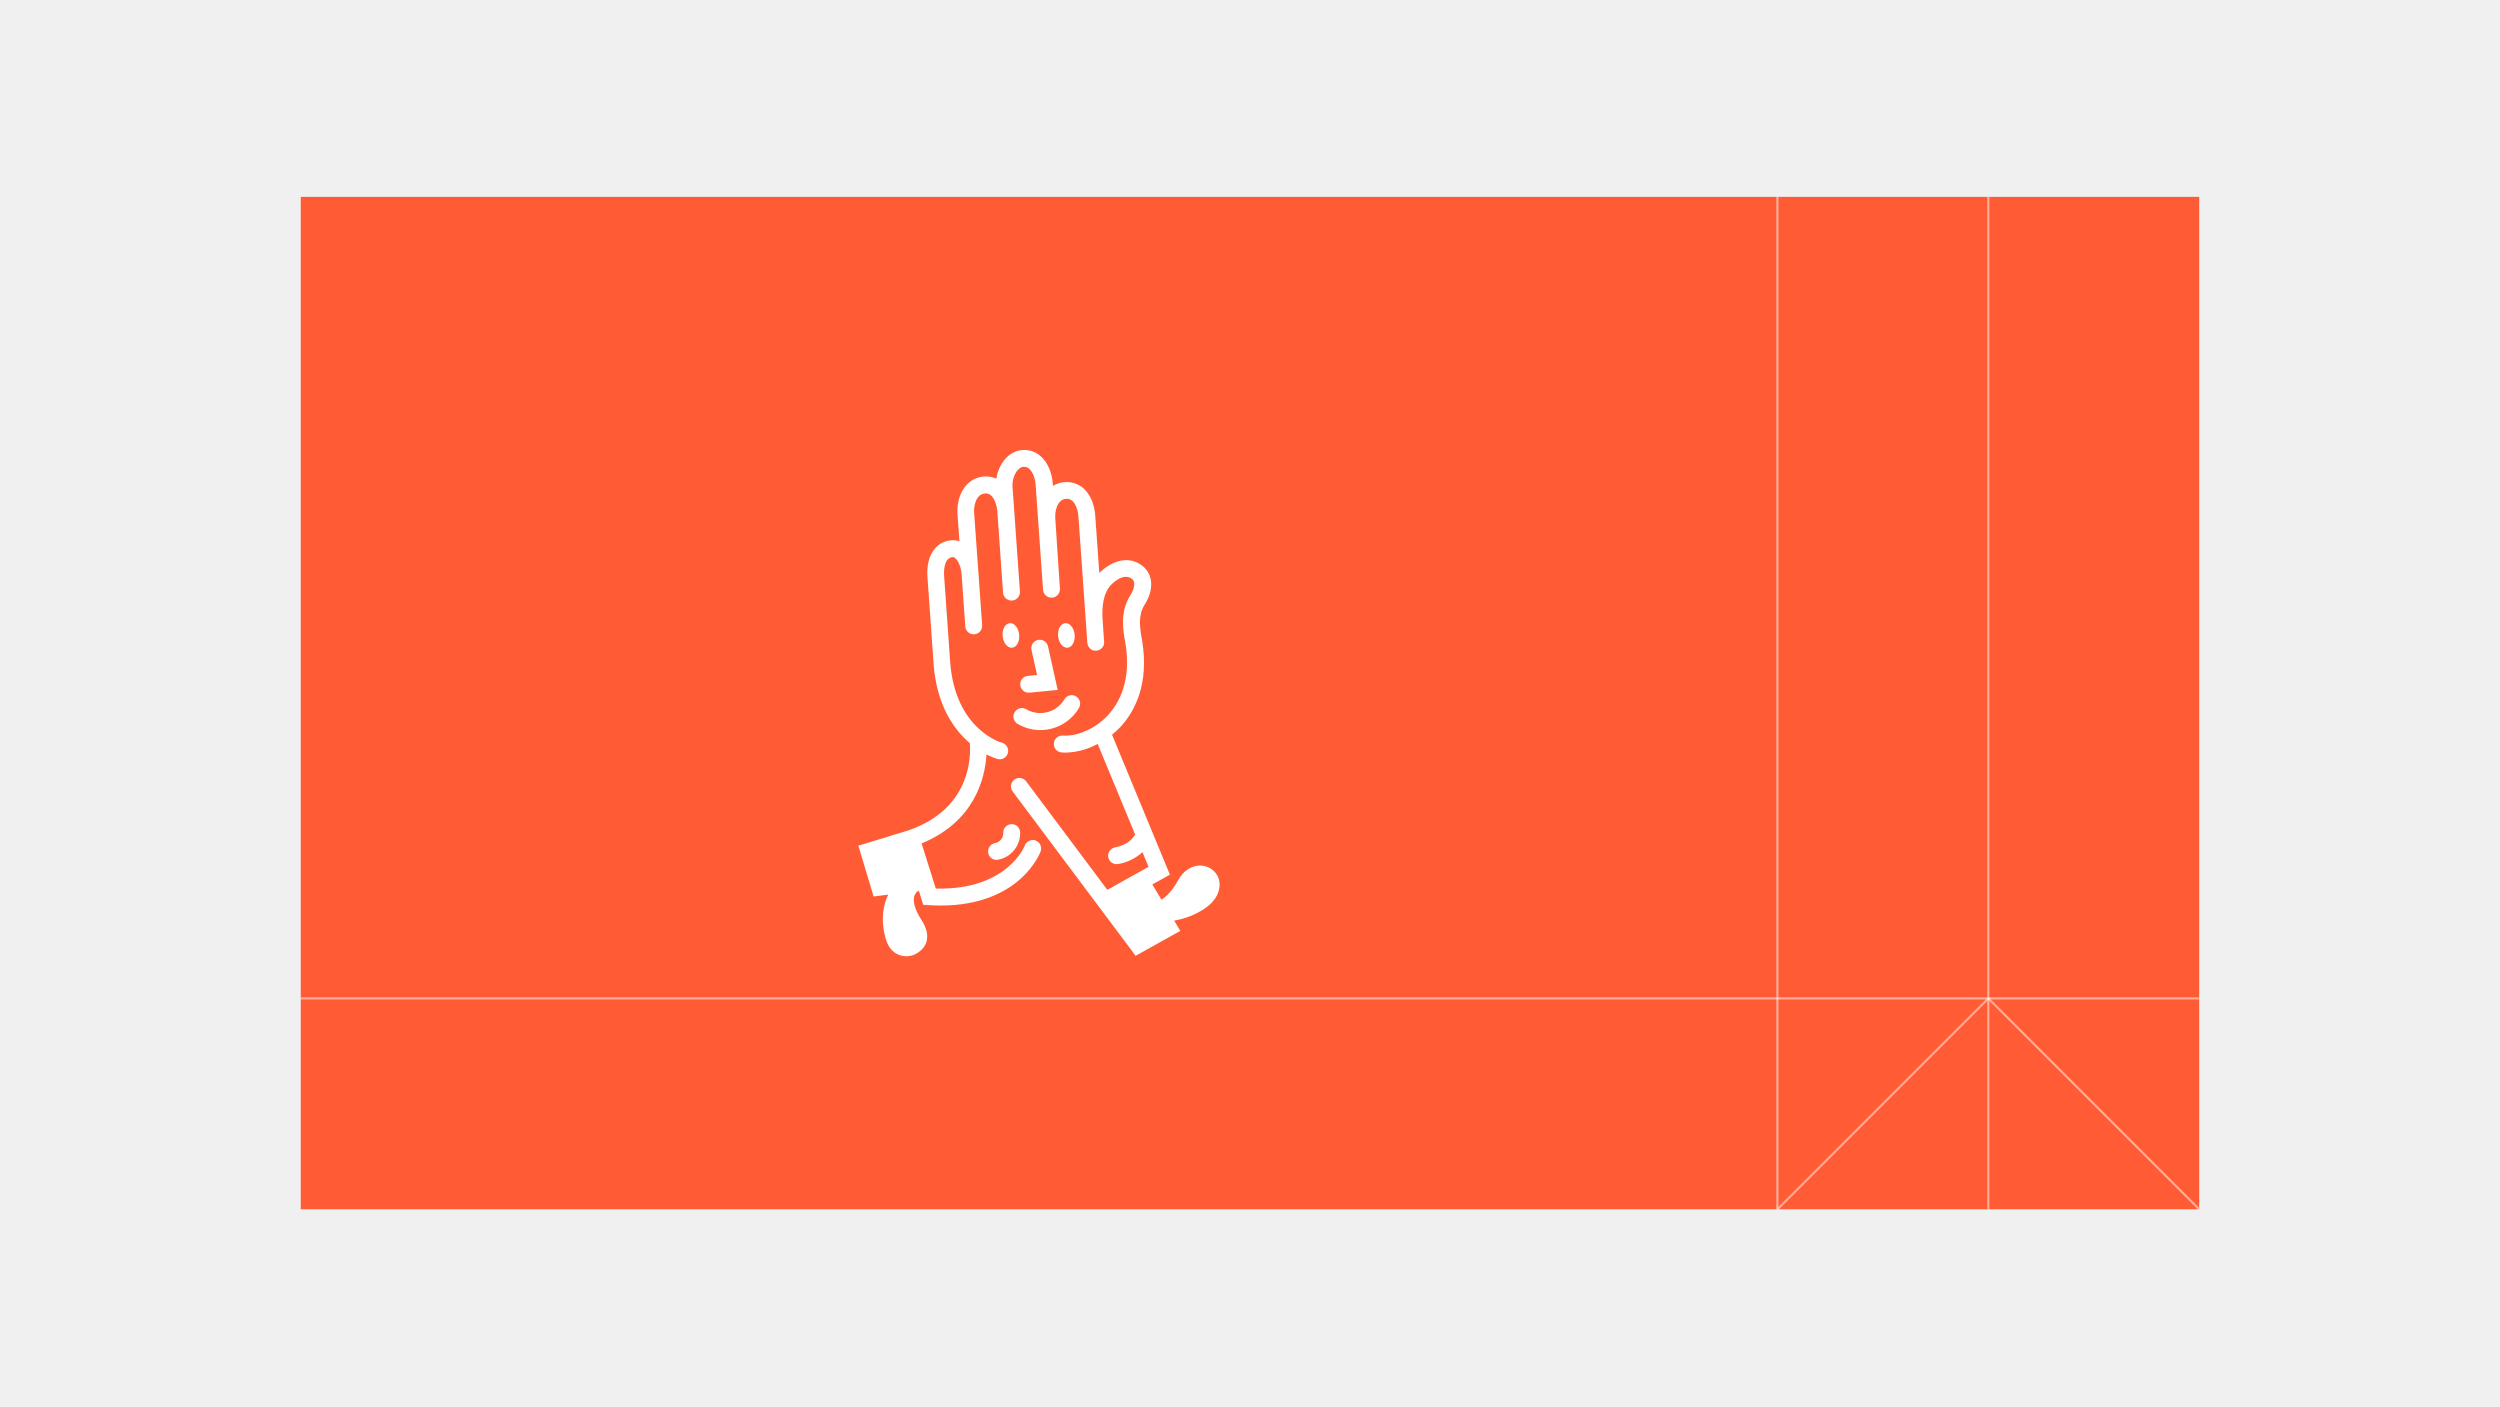
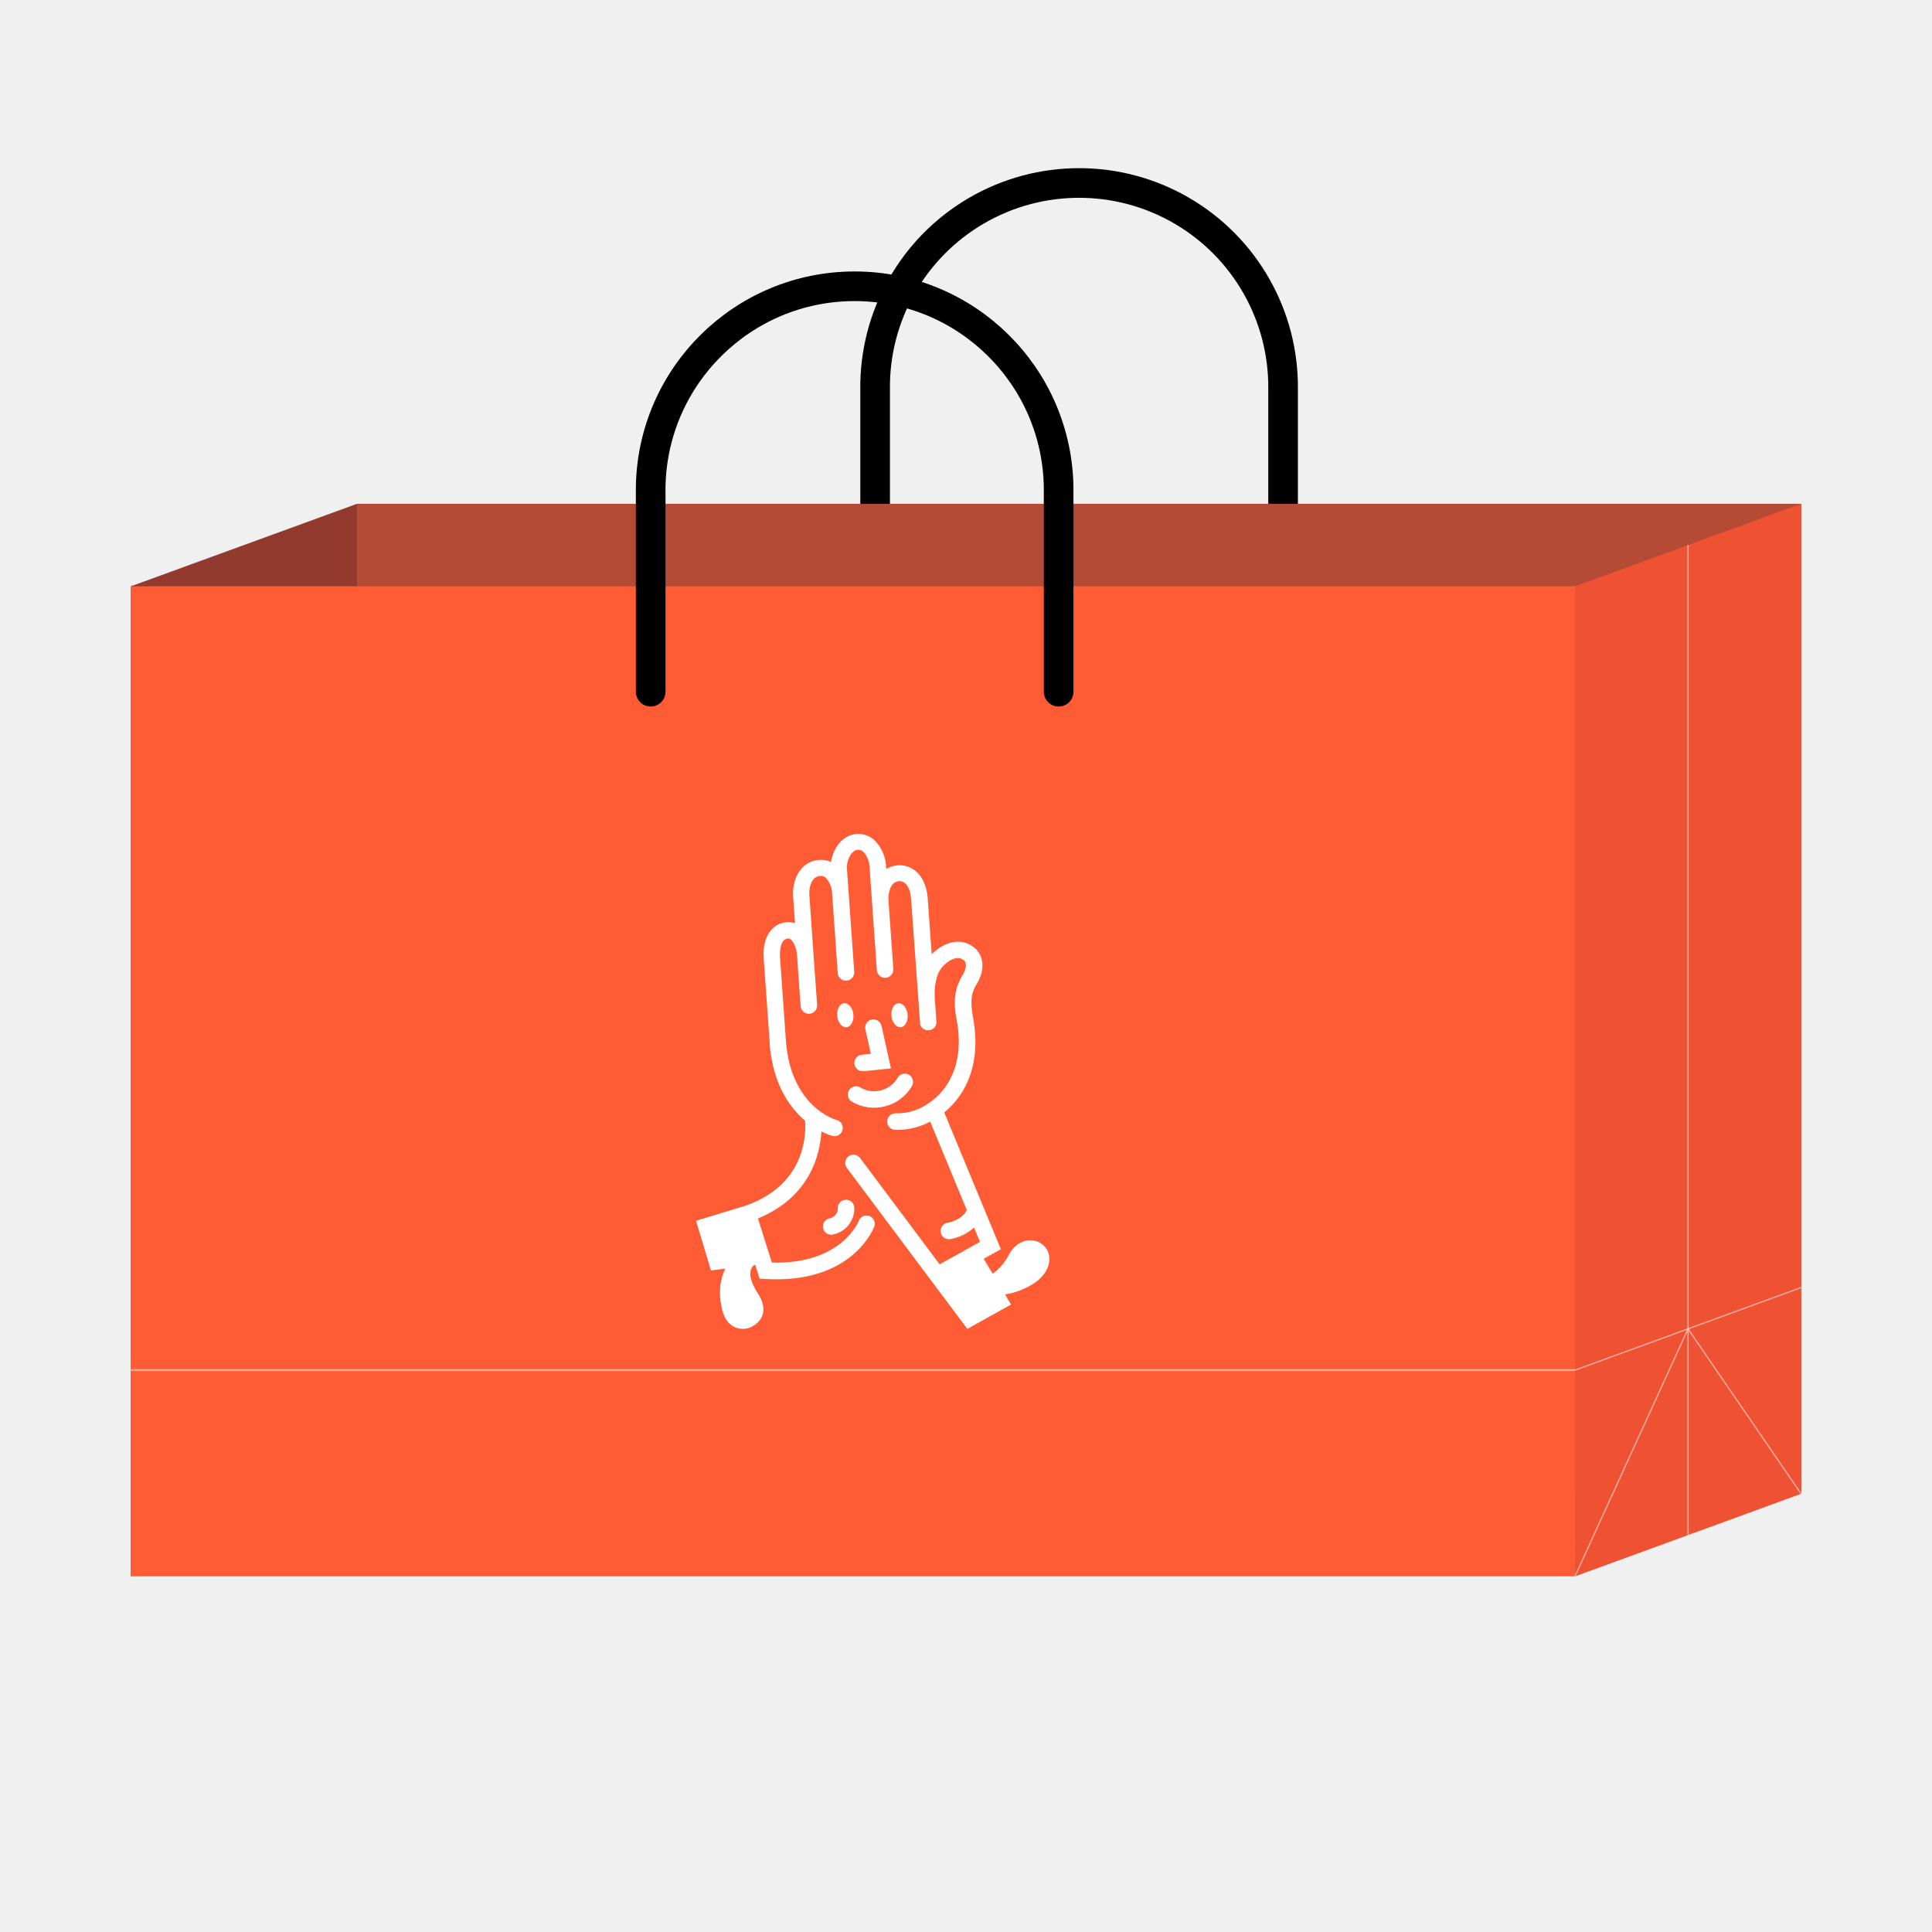
- <svg xmlns="http://www.w3.org/2000/svg" viewBox="0 0 1152 648">
+ <svg xmlns="http://www.w3.org/2000/svg" viewBox="0 0 648 648">
  <defs>
-     <style>.cls-1{fill:#ff5c35;}.cls-2,.cls-3{fill:#fff;}.cls-2{opacity:0.5;}</style>
+     <style>.cls-1,.cls-4,.cls-6,.cls-8{fill:none;stroke-miterlimit:10;}.cls-1{stroke:#000;stroke-linecap:round;stroke-width:9.94px;}.cls-2{fill:#b54a35;}.cls-3{fill:#933a2e;}.cls-4,.cls-6,.cls-8{stroke:#fff;opacity:0.5;}.cls-4{stroke-width:0.71px;}.cls-5{fill:#ff5c35;}.cls-6{stroke-width:0.62px;}.cls-7{fill:#ef5233;}.cls-8{stroke-width:0.44px;}.cls-9{fill:#fff;}</style>
  </defs>
  <g id="Graphic">
-     <rect class="cls-1" x="138.59" y="90.72" width="874.81" height="466.52" />
-     <rect class="cls-2" x="915.73" y="90.72" width="1" height="466.52" />
-     <rect class="cls-2" x="818.53" y="90.72" width="1" height="466.56" />
-     <rect class="cls-2" x="138.59" y="459.56" width="874.67" height="1" />
-     <polygon class="cls-2" points="819.38 557.63 818.68 556.93 916.23 459.38 1013.76 556.89 1013.05 557.6 916.23 460.79 819.38 557.63" />
-     <path class="cls-3" d="M462.3,383.72a4.66,4.66,0,0,1-3.78,4.79,3.89,3.89,0,0,0,.7,7.72,3.49,3.49,0,0,0,.71-.07,12.46,12.46,0,0,0,10.15-12.57,3.89,3.89,0,1,0-7.78.13Z" />
-     <path class="cls-3" d="M464.84,287.24c-2.06.56-3.28,3.5-2.73,6.58s2.66,5.12,4.71,4.57,3.28-3.5,2.73-6.58S466.89,286.69,464.84,287.24Z" />
-     <path class="cls-3" d="M492.38,298.39c2.05-.56,3.27-3.5,2.73-6.58s-2.66-5.12-4.72-4.57-3.27,3.5-2.72,6.58S490.33,298.94,492.38,298.39Z" />
-     <path class="cls-3" d="M470.13,315.68a3.89,3.89,0,0,0,3.87,3.51,2.42,2.42,0,0,0,.38,0l13-1.28-4.46-20.07a3.89,3.89,0,1,0-7.6,1.69l2.56,11.5-4.24.42A3.89,3.89,0,0,0,470.13,315.68Z" />
-     <path class="cls-3" d="M467.53,328.23a3.9,3.9,0,0,0,1.38,5.33,20.59,20.59,0,0,0,10.45,2.86,21.08,21.08,0,0,0,5.21-.66,20.55,20.55,0,0,0,12.62-9.53,3.89,3.89,0,0,0-6.71-4,12.86,12.86,0,0,1-17.62,4.57A3.9,3.9,0,0,0,467.53,328.23Z" />
-     <path class="cls-3" d="M560.94,403.43c-3.61-6.26-13.21-6.59-18,2.08-2.58,4.73-5.28,7.49-7.74,9.09l-4.2-7.05,8.09-4.51-26.67-64.5a37.42,37.42,0,0,0,4-3.7c6.35-6.94,13.22-19.46,9.86-39.73-1.15-6.14-1.87-11.61,1.13-16.4,5.42-8.66,2.79-15.15-1.11-18.08-7.1-5.35-15.2-1.23-19.74,3.43l-1.87-26.45c-.37-5.33-2.38-9.93-5.49-12.64a11.63,11.63,0,0,0-8.65-2.79,11.41,11.41,0,0,0-5.36,1.72l-.07-1.07c-.37-5.25-2.51-10-5.73-12.75a11.27,11.27,0,0,0-8.49-2.68c-6.48.59-10.79,6.7-11.79,13.19a11.39,11.39,0,0,0-5.89-1c-8.59.82-12.52,9.31-12,17.28l.89,12.54A9.48,9.48,0,0,0,438,249c-7.12.8-11.29,7.41-10.63,16.83l2.8,39.61h0l.05.79c0,.08,0,.15,0,.23,1.59,18.92,9.45,29.86,16.7,36,.46,5.84.47,28.42-25.06,38.93l-3.24,1.23-23.08,7.08,7,23.39,6.74-.83c-2.07,4.29-3.78,11.12-1.11,20.44,2.32,8.1,9.41,9,13.39,7.08,5.25-2.58,8.07-8.07,3.15-15.7-5.72-8.89-3.34-12.33-1.75-13.5l.47-.06,2,6.42,2.67.16c1.85.12,3.63.17,5.35.17,36.28,0,45.62-23.74,46-24.8a3.89,3.89,0,1,0-7.28-2.73c-.08.21-8.11,20.57-40.95,19.71l-6.56-20.8h0c24.48-10.08,29.25-30,29.91-41a28.3,28.3,0,0,0,5.3,2.15,4,4,0,0,0,.84.09,3.9,3.9,0,0,0,.83-7.7c-.21,0-21.5-6.1-23.71-37.29l-2.79-39.62c-.06-.82-.45-8.07,3.72-8.54a1.75,1.75,0,0,1,1.44.49c1.49,1.24,2.69,4.32,2.91,7.48l.1,1.42,1.59,22.54a3.89,3.89,0,0,0,7.77-.54l-1.4-19.8h0l-.19-2.75-.1-1.41h0l-2-27.78c-.24-3.4.87-8.59,4.93-9a3.53,3.53,0,0,1,2.76.84c1.58,1.35,2.75,4.24,3,7.39,0,0,0,0,0,0l2.64,37.49a3.9,3.9,0,0,0,3.88,3.62h.28a3.89,3.89,0,0,0,3.61-4.15l-3.42-48.46c-.29-4.2,2.19-8.73,4.92-9a3.51,3.51,0,0,1,2.74.86c1.6,1.37,2.78,4.26,3,7.37l3.42,48.45a3.89,3.89,0,0,0,7.77-.54L486.28,239s0-.09,0-.13c-.24-3.32.87-8.68,4.84-9a3.83,3.83,0,0,1,3,.92c1.52,1.32,2.6,4.11,2.83,7.3l4.1,58.18c0,.14.05.27.07.4s0,.2.05.3a3.89,3.89,0,0,0,.16.44c0,.09.06.18.1.27a2.67,2.67,0,0,0,.22.36,3.87,3.87,0,0,0,1.11,1.17l.1.07a3.68,3.68,0,0,0,.44.23l.21.1a3.38,3.38,0,0,0,.42.13l.31.08c.12,0,.24,0,.37,0s.21,0,.32,0h.28c.12,0,.23-.05.35-.06l.37-.07a2.32,2.32,0,0,0,.37-.13,2.13,2.13,0,0,0,.35-.14c.11-.05.22-.13.33-.19l.31-.2a3.45,3.45,0,0,0,.28-.26,3.07,3.07,0,0,0,.26-.25,3.5,3.5,0,0,0,.24-.3l.21-.3.17-.34c.05-.11.11-.22.15-.33s.07-.26.1-.39.06-.23.08-.35,0-.28,0-.42,0-.21,0-.32c-.07-1.59-.34-5.11-.53-7.68l-.17-2.29c-.48-6.76.58-12.05,3.06-15.33,1.18-1.56,6.43-6.77,10.45-3.75,1.71,1.29,1.41,4.18-.81,7.73-4.85,7.76-3.24,16.31-2.19,21.89,2.83,17.09-2.76,27.45-7.95,33.12a31.39,31.39,0,0,1-4.8,4.24,3.75,3.75,0,0,0-.79.56c-5.36,3.59-11.11,5-15.27,4.71a3.89,3.89,0,1,0-.58,7.76c.6.05,1.19.07,1.8.07a32.21,32.21,0,0,0,14.81-4l17.24,41.69c-.71,1.47-3,4.76-9.26,6a3.89,3.89,0,0,0,.76,7.71,4.11,4.11,0,0,0,.78-.07,22,22,0,0,0,11.12-5.46l2.8,6.77-2.24,1.25h0l-16.75,9.35-37.41-50a3.89,3.89,0,1,0-6.23,4.66l41.49,55.43h0l15.19,20.3,20.58-11.48-2.82-4.74a35.58,35.58,0,0,0,13.8-5.38C562.8,413.66,562.88,406.79,560.94,403.43Z" />
+     <path class="cls-1" d="M293.52,199V130.62a68.42,68.42,0,1,1,136.83,0V199" />
+     <rect class="cls-2" x="119.76" y="168.97" width="484.35" height="332.05" />
+     <polygon class="cls-3" points="43.89 528.7 119.76 501.02 119.76 168.97 43.89 196.65 43.89 528.7" />
+     <line class="cls-4" x1="528.24" y1="196.65" x2="528.24" y2="528.73" />
+     <rect class="cls-5" x="43.89" y="196.65" width="484.35" height="332.05" />
+     <line class="cls-6" x1="528.24" y1="459.53" x2="43.89" y2="459.53" />
+     <polygon class="cls-7" points="604.11 501.02 528.24 528.73 528.24 196.68 604.11 168.97 604.11 501.02" />
+     <line class="cls-8" x1="566.17" y1="182.82" x2="566.17" y2="514.87" />
+     <line class="cls-8" x1="604.11" y1="431.85" x2="528.24" y2="459.56" />
+     <polyline class="cls-8" points="528.24 528.73 566.17 445.72 604.11 501.04" />
+     <path class="cls-9" d="M281,405.21a3.31,3.31,0,0,1-2.69,3.41,2.77,2.77,0,0,0,.5,5.5,2.92,2.92,0,0,0,.5-.05,8.87,8.87,0,0,0,7.23-8.95,2.77,2.77,0,0,0-5.54.09Z" />
+     <path class="cls-9" d="M282.81,336.54c-1.46.4-2.33,2.49-1.94,4.68s1.89,3.65,3.35,3.25,2.33-2.49,1.94-4.68S284.27,336.15,282.81,336.54Z" />
+     <path class="cls-9" d="M302.41,344.47c1.46-.39,2.33-2.49,1.94-4.68s-1.89-3.64-3.35-3.25-2.33,2.49-1.94,4.68S301,344.87,302.41,344.47Z" />
+     <path class="cls-9" d="M286.57,356.78a2.78,2.78,0,0,0,2.76,2.5h.27l9.24-.91-3.18-14.29a2.77,2.77,0,0,0-5.41,1.2l1.82,8.18-3,.3A2.78,2.78,0,0,0,286.57,356.78Z" />
+     <path class="cls-9" d="M284.73,365.72a2.76,2.76,0,0,0,1,3.79,14.71,14.71,0,0,0,20.13-5.22,2.77,2.77,0,0,0-4.78-2.81,9.14,9.14,0,0,1-12.54,3.25A2.77,2.77,0,0,0,284.73,365.72Z" />
+     <path class="cls-9" d="M351.21,419.24c-2.56-4.45-9.4-4.69-12.77,1.49a17.37,17.37,0,0,1-5.51,6.46l-3-5L335.7,419l-19-45.9a28.18,28.18,0,0,0,2.83-2.64c4.52-4.94,9.41-13.85,7-28.28-.82-4.37-1.33-8.26.8-11.67,3.86-6.16,2-10.79-.79-12.87-5.05-3.81-10.82-.88-14.05,2.44l-1.33-18.83c-.27-3.79-1.69-7.07-3.91-9a8.53,8.53,0,0,0-10-.77l-.05-.76a13.26,13.26,0,0,0-4.08-9.08,8,8,0,0,0-6-1.9c-4.62.42-7.69,4.77-8.39,9.38a8.16,8.16,0,0,0-4.2-.69c-6.11.58-8.91,6.63-8.51,12.3l.63,8.93a6.67,6.67,0,0,0-2.95-.35c-5.06.57-8,5.27-7.56,12l2,28.2h0l0,.56a1,1,0,0,0,0,.17c1.13,13.47,6.72,21.25,11.88,25.63.33,4.15.34,20.23-17.83,27.71l-2.31.87-16.43,5,5,16.65,4.8-.59c-1.48,3.05-2.7,7.92-.8,14.55,1.66,5.77,6.7,6.44,9.53,5,3.74-1.84,5.75-5.75,2.25-11.18-4.08-6.32-2.38-8.77-1.25-9.61l.34,0,1.44,4.57,1.9.12c1.32.08,2.58.12,3.81.12,25.82,0,32.47-16.9,32.75-17.66a2.77,2.77,0,0,0-5.19-1.94c0,.15-5.76,14.64-29.14,14l-4.67-14.81h0c17.43-7.18,20.82-21.36,21.29-29.19a19.37,19.37,0,0,0,3.77,1.53,2.46,2.46,0,0,0,.6.07,2.77,2.77,0,0,0,.59-5.48c-.15,0-15.3-4.35-16.87-26.54l-2-28.21c0-.58-.32-5.75,2.65-6.08a1.24,1.24,0,0,1,1,.35c1.06.89,1.92,3.08,2.08,5.33l.07,1,1.13,16a2.77,2.77,0,0,0,5.53-.39l-1-14.09h0l-.14-2-.07-1h0l-1.39-19.77c-.17-2.42.62-6.12,3.51-6.39a2.46,2.46,0,0,1,2,.59,8,8,0,0,1,2.12,5.26v0l1.89,26.69a2.76,2.76,0,0,0,2.76,2.57h.2a2.79,2.79,0,0,0,2.57-3l-2.44-34.5c-.21-3,1.56-6.21,3.5-6.39a2.51,2.51,0,0,1,1.95.62,7.94,7.94,0,0,1,2.14,5.24l2.43,34.49a2.77,2.77,0,0,0,5.53-.39l-1.62-22.95s0-.06,0-.09c-.17-2.36.62-6.19,3.44-6.39a2.79,2.79,0,0,1,2.13.65c1.08.94,1.85,2.93,2,5.2L308.59,343a2.54,2.54,0,0,0,0,.29c0,.07,0,.15,0,.21s.07.21.11.32,0,.13.07.19l.16.26a2.58,2.58,0,0,0,.79.82l.07.06.32.16a.71.71,0,0,0,.15.08l.29.08.22.06.27,0,.23,0h.2a2,2,0,0,0,.24,0,2.56,2.56,0,0,0,.27-.05,2.67,2.67,0,0,0,.26-.09l.25-.1.23-.14A1,1,0,0,0,313,345a1.81,1.81,0,0,0,.21-.18,1.53,1.53,0,0,0,.18-.18l.17-.21.15-.22.12-.24a2.56,2.56,0,0,0,.11-.24,2.68,2.68,0,0,0,.07-.27c0-.09.05-.17.06-.25s0-.2,0-.3,0-.15,0-.23c-.05-1.13-.24-3.64-.38-5.46l-.12-1.63c-.34-4.81.41-8.59,2.18-10.91.84-1.11,4.58-4.83,7.44-2.68,1.22.92,1,3-.57,5.51-3.46,5.52-2.32,11.61-1.57,15.58,2,12.16-2,19.53-5.65,23.58a22.64,22.64,0,0,1-3.42,3,2.54,2.54,0,0,0-.57.4,18.22,18.22,0,0,1-10.86,3.35,2.77,2.77,0,1,0-.41,5.53c.42,0,.84,0,1.28,0A23.06,23.06,0,0,0,312,376.19l12.27,29.67c-.5,1.05-2.1,3.39-6.59,4.3a2.77,2.77,0,0,0,.54,5.48,2.56,2.56,0,0,0,.55-.05,15.68,15.68,0,0,0,7.92-3.88l2,4.82-1.59.89h0l-11.93,6.65-26.63-35.58a2.77,2.77,0,1,0-4.43,3.32l29.53,39.46h0l10.82,14.44,14.65-8.17-2-3.37a25.23,25.23,0,0,0,9.82-3.83C352.54,426.52,352.59,421.64,351.21,419.24Z" />
+     <path class="cls-1" d="M218.24,232V163.61a68.42,68.42,0,0,1,136.83,0V232" />
  </g>
</svg>
